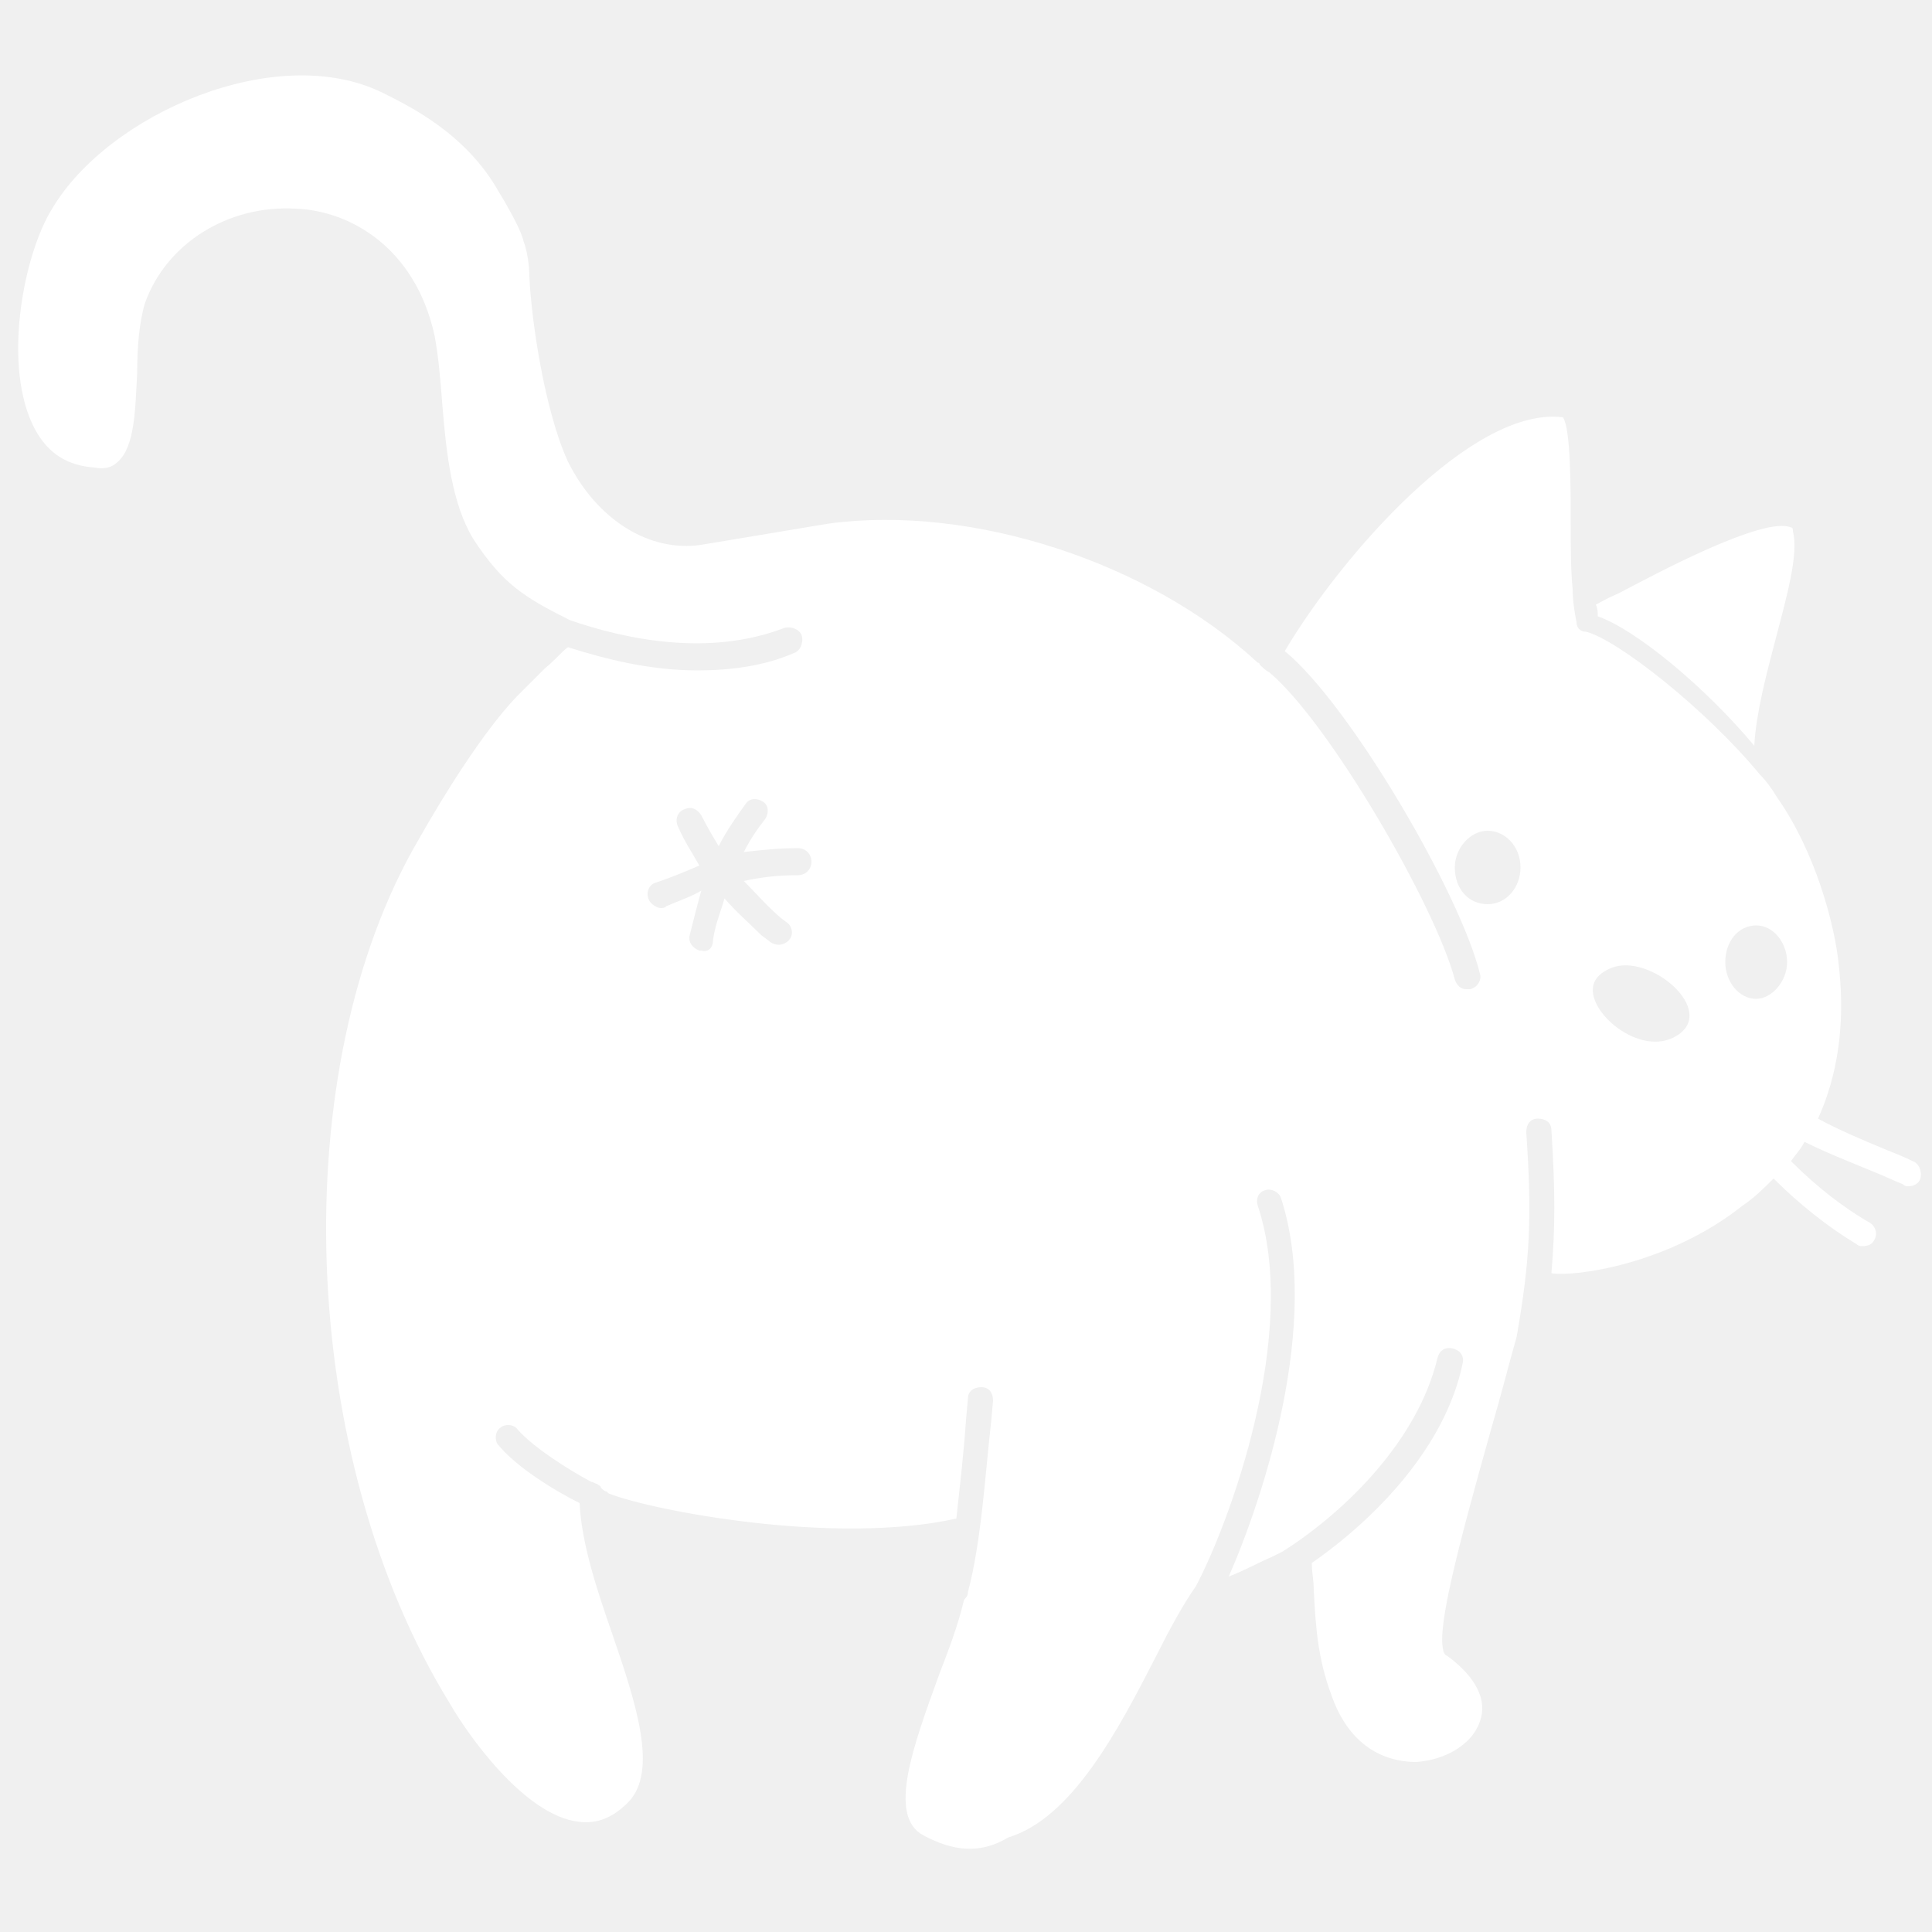
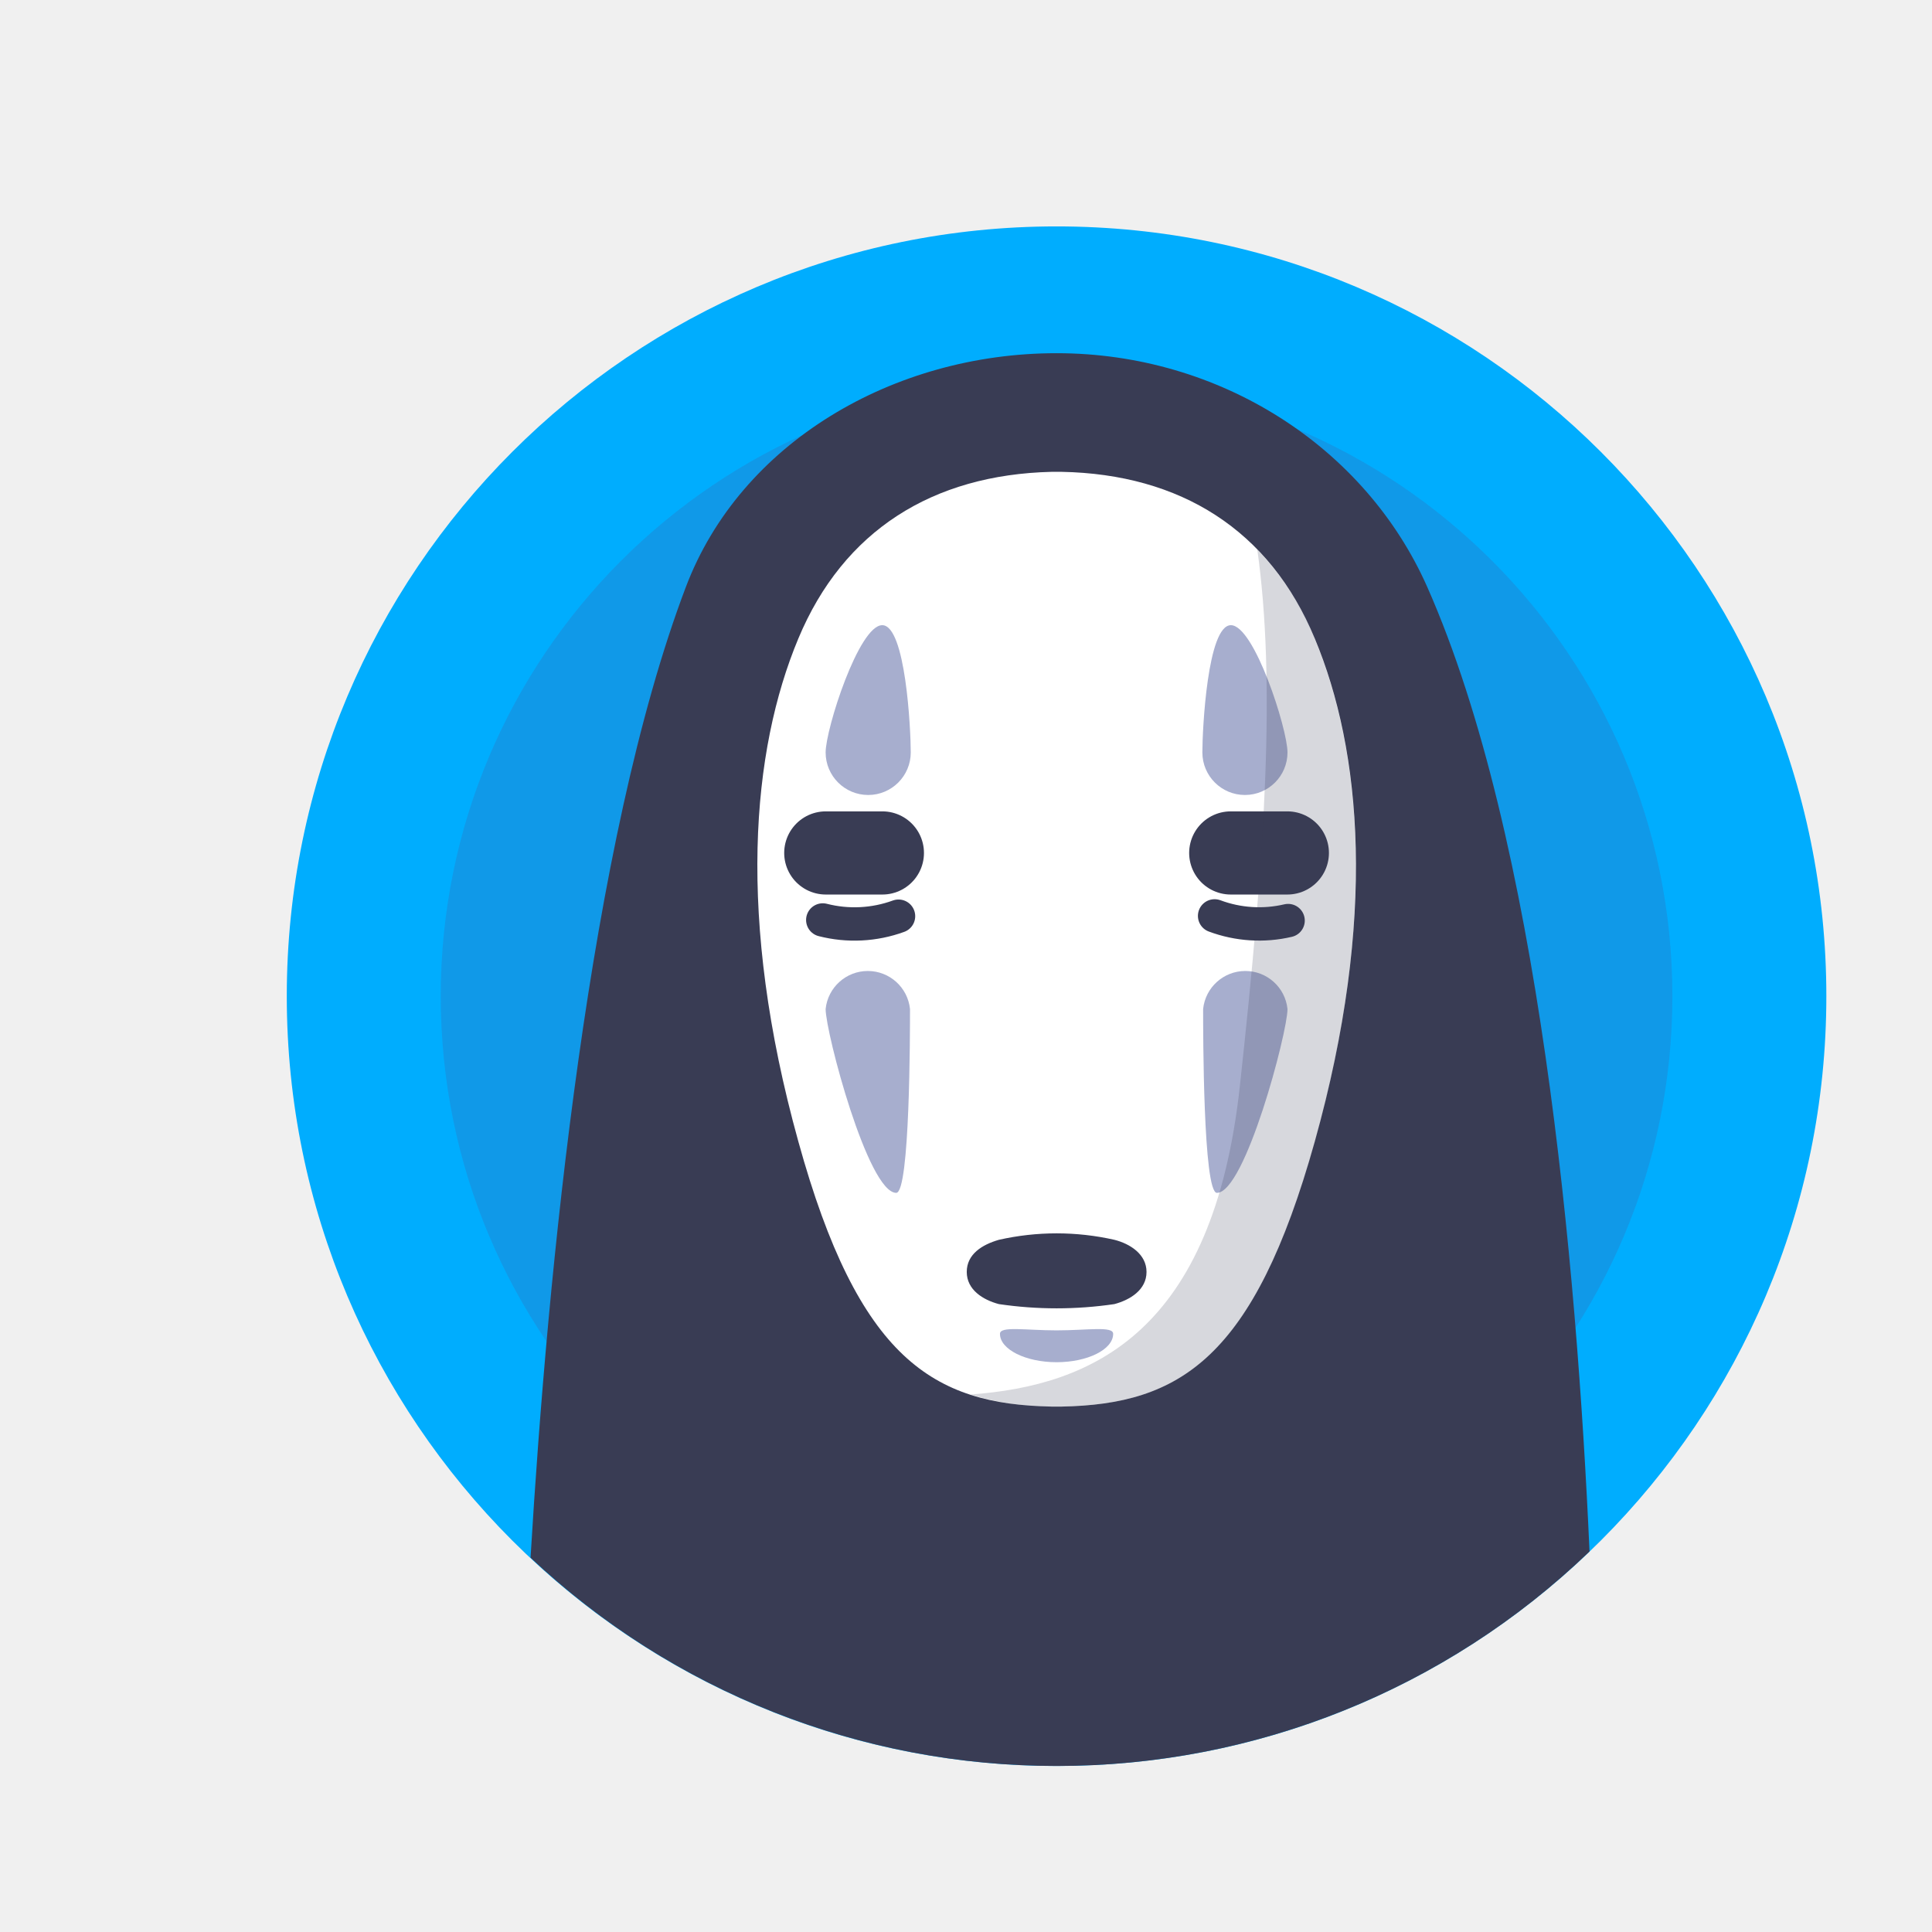
- <svg xmlns="http://www.w3.org/2000/svg" version="1.1" x="0px" y="0px" viewBox="0 0 100 100" style="enable-background:new 0 0 100 100;" xml:space="preserve">
-   <path marker-start="none" marker-end="none" style="fill-rule:evenodd;clip-rule:evenodd;fill:#FFFFFF;" d="M47.8,95c-1.9-1-0.5-4.7,0.8-8.3c0.5-1.3,1-2.6,1.3-3.9  c0.1-0.1,0.2-0.2,0.2-0.4c0.7-2.6,0.9-6.2,1.2-8.8l0.1-1.1c0-0.4-0.2-0.7-0.6-0.7c-0.4,0-0.7,0.2-0.7,0.6L50,73.5  c-0.1,1.5-0.3,3.3-0.5,5.1c-6.3,1.4-15.7-0.4-18-1.3c0,0-0.1-0.1-0.1-0.1c-0.1,0-0.2-0.1-0.3-0.2c0-0.1-0.1-0.1-0.2-0.2c0,0,0,0,0,0  c-0.1,0-0.2-0.1-0.3-0.1c0,0,0,0,0,0c-1.3-0.7-3-1.8-3.8-2.7c-0.2-0.3-0.7-0.3-0.9-0.1c-0.3,0.2-0.3,0.7-0.1,0.9  c0.9,1.1,2.8,2.3,4.2,3c0.1,2.1,0.9,4.5,1.7,6.8c1.2,3.5,2.4,7.1,0.8,8.7c-0.8,0.8-1.6,1.1-2.5,1c-2.9-0.3-5.9-4.7-6.7-6.1  c-7.9-12.8-8.6-32.9-1.6-44.8c1.3-2.3,3.3-5.5,5-7.3c0.4-0.4,0.9-0.9,1.5-1.5c0.6-0.5,0.9-0.9,1.2-1.1c1.9,0.6,4.2,1.2,6.7,1.2  c1.6,0,3.4-0.2,5-0.9c0.3-0.1,0.5-0.5,0.4-0.9c-0.1-0.3-0.5-0.5-0.9-0.4c-3.9,1.5-8.2,0.6-11.1-0.4c0,0,0,0,0,0  c-2.4-1.2-3.5-1.9-5-4.2c-1.1-1.8-1.4-4.4-1.6-6.9c-0.1-1.3-0.2-2.5-0.4-3.6c-1-4.6-4.4-6.5-7.2-6.6c-3.5-0.2-6.7,1.8-7.8,4.9  c-0.3,1-0.4,2.3-0.4,3.6c-0.1,1.8-0.1,3.8-1,4.6c-0.3,0.3-0.7,0.4-1.2,0.3c-1.4-0.1-2.4-0.7-3.1-2c-1.7-3.2-0.6-9,0.9-11.4  c2.9-4.9,11.6-8.7,17.1-6c1.4,0.7,4.3,2.1,6,5.1l0.3,0.5c0.4,0.7,0.9,1.6,1,2.1c0.2,0.5,0.3,1.3,0.3,1.8c0.1,2.3,0.8,7,2,9.6  c1.5,3,4.2,4.7,6.9,4.3l6.6-1.1c7.4-1,16.6,2,22.2,7.2c0,0,0.1,0,0.1,0.1c0.1,0.1,0.3,0.3,0.5,0.4c3.1,2.6,8.6,12.1,9.6,15.9  c0.1,0.3,0.3,0.5,0.6,0.5c0.1,0,0.1,0,0.2,0c0.4-0.1,0.6-0.5,0.5-0.8c-1-4.1-6.7-13.9-10.1-16.7c0,0,0,0,0,0  c2.9-4.9,9.7-12.7,14.4-12.1c0.4,0.6,0.4,3.6,0.4,5.6c0,1.1,0,2.3,0.1,3.3c0,0.6,0.1,1.2,0.2,1.7c0,0.3,0.2,0.5,0.5,0.5  c1.6,0.4,6.2,4,9,7.4c0.3,0.3,0.6,0.7,0.9,1.2c1.9,2.7,3,6.5,3.2,8.9c0.3,2.9-0.1,5.5-1.1,7.7c1.1,0.6,2.3,1.1,3.5,1.6  c0.5,0.2,1,0.4,1.4,0.6c0.3,0.1,0.5,0.5,0.4,0.9c-0.1,0.3-0.4,0.4-0.6,0.4c-0.1,0-0.2,0-0.3-0.1c-0.5-0.2-0.9-0.4-1.4-0.6  c-1.2-0.5-2.5-1-3.7-1.6c-0.2,0.4-0.5,0.7-0.7,1c1.3,1.3,2.7,2.4,4.1,3.2c0.3,0.2,0.4,0.6,0.2,0.9c-0.1,0.2-0.3,0.3-0.6,0.3  c-0.1,0-0.2,0-0.3-0.1c-1.5-0.9-3-2.1-4.3-3.4c-0.5,0.5-1,1-1.6,1.4c-3.9,3.1-8.8,3.7-9.9,3.5c0.2-2.3,0.2-4.3,0-7.4  c0-0.4-0.3-0.6-0.7-0.6c-0.4,0-0.6,0.3-0.6,0.7c0.3,4.4,0.2,6.6-0.5,10.6c0,0,0,0,0,0c-0.4,1.4-0.8,3-1.3,4.7  c-1.8,6.4-2.8,10.3-2.5,11.5c0,0.1,0.1,0.3,0.2,0.3c1.5,1.1,2.1,2.3,1.7,3.4c-0.4,1.2-1.8,2-3.3,2.1c-1,0-3.3-0.3-4.4-3.5  c-0.7-1.9-0.8-3.5-0.9-5.4c0-0.5-0.1-0.9-0.1-1.4c3.3-2.3,6.9-6,7.8-10.3c0.1-0.4-0.1-0.7-0.5-0.8c-0.4-0.1-0.7,0.1-0.8,0.5  c-1,4.2-4.7,7.9-8,10c-0.2,0.1-0.4,0.2-0.6,0.3c-0.5,0.2-1.4,0.7-2.2,1c1.8-4.1,4.8-13.2,2.7-19.6c-0.1-0.3-0.5-0.5-0.8-0.4  c-0.4,0.1-0.5,0.5-0.4,0.8c2.2,6.6-1.5,16.5-3.2,19.7c0,0,0,0,0,0c-0.7,1-1.4,2.3-2.1,3.7c-1.9,3.7-4.3,8.3-7.6,9.3  C50.7,96,49.3,95.8,47.8,95z M86.8,53.6c2.1-1.3-1.4-4.3-3.4-3.5c-0.5,0.2-0.8,0.5-0.9,0.8C82,52.3,84.9,54.8,86.8,53.6z M92.5,49.8  c0-1-0.7-1.9-1.6-1.9c-0.9,0-1.6,0.8-1.6,1.9c0,1,0.7,1.9,1.6,1.9C91.7,51.7,92.5,50.8,92.5,49.8z M36.9,48.7  c0.1-0.8,0.4-1.5,0.6-2.2c0.6,0.7,1.3,1.3,1.9,1.9l0.4,0.3c0.1,0.1,0.3,0.2,0.5,0.2c0.2,0,0.4-0.1,0.5-0.2c0.3-0.3,0.2-0.7,0-0.9  l-0.4-0.3c-0.7-0.6-1.3-1.3-1.9-1.9c0.9-0.2,1.8-0.3,2.8-0.3c0.4,0,0.7-0.3,0.7-0.7c0-0.4-0.3-0.7-0.7-0.7c-1,0-1.9,0.1-2.8,0.2  c0.3-0.6,0.7-1.2,1.1-1.7c0.2-0.3,0.2-0.7-0.1-0.9c-0.3-0.2-0.7-0.2-0.9,0.1c-0.5,0.7-1,1.4-1.4,2.2c-0.3-0.5-0.6-1-0.9-1.6  c-0.2-0.3-0.5-0.5-0.9-0.3c-0.3,0.1-0.5,0.5-0.3,0.9c0.3,0.7,0.7,1.3,1.1,2c-0.7,0.3-1.4,0.6-2.3,0.9c-0.3,0.1-0.5,0.5-0.3,0.9  c0.1,0.2,0.4,0.4,0.6,0.4c0.1,0,0.2,0,0.3-0.1c0.7-0.3,1.3-0.5,1.8-0.8c-0.2,0.7-0.4,1.5-0.6,2.3c-0.1,0.4,0.2,0.7,0.5,0.8  c0,0,0.1,0,0.1,0C36.6,49.3,36.9,49.1,36.9,48.7z M78.7,44.9c0-1.1-0.8-1.9-1.7-1.9c-0.9,0-1.7,0.9-1.7,1.9c0,1.1,0.7,1.9,1.7,1.9  C78,46.8,78.7,45.9,78.7,44.9z M82.7,31.9c0-0.2,0-0.4-0.1-0.6c0.2-0.1,0.5-0.3,1.2-0.6c1.9-1,7.5-4,8.9-3.4c0.1,0,0.1,0.1,0.1,0.2  c0.3,1.2-0.3,3.3-0.9,5.6c-0.5,1.9-1,3.8-1.1,5.5C88.3,35.6,84.7,32.6,82.7,31.9z" />
+ <svg xmlns="http://www.w3.org/2000/svg" width="128" height="128" data-name="Layer 1">
+   <defs>
+     <style>.cls-1{fill:#00adfe;}.cls-2{fill:#356cb6;opacity:0.3;}.cls-3,.cls-8{fill:#393c54;}.cls-4{fill:#fff;}.cls-5,.cls-6{fill:none;stroke:#393c54;stroke-linecap:round;stroke-miterlimit:10;}.cls-5{stroke-width:5.51px;}.cls-6{stroke-width:2.21px;}.cls-7{fill:#a7aece;}.cls-8{opacity:0.2;}</style>
+   </defs>
+   <g class="layer">
+     <g id="svg_16">
+       <circle class="cls-1" cx="70" cy="66" id="svg_1" r="51" />
+       <circle class="cls-2" cx="70" cy="66" id="svg_2" r="40.8" />
+       <path class="cls-3" d="m70,117a50.83,50.83 0 0 0 35.31,-14.21c-0.85,-19.07 -3.35,-47.17 -10.75,-63.9c-4.11,-9.28 -13.73,-15.49 -24.56,-15.49l0,0c-10.83,0 -20.95,5.95 -24.56,15.49c-6.4,16.86 -9.15,45.25 -10.29,64.31a50.78,50.78 0 0 0 34.85,13.8z" id="svg_3" />
+       <path class="cls-4" d="m87.11,42.31c-2.99,-7.21 -8.91,-10.9 -16.78,-11.05l0,0l-0.66,0l0,0c-7.87,0.19 -13.79,3.88 -16.78,11.05c-3.09,7.4 -4.11,18.5 0,33.31c3.99,14.45 8.96,17.42 16.78,17.57l0.66,0c7.82,-0.15 12.75,-3.16 16.78,-17.57c4.14,-14.81 3.09,-25.91 0,-33.31z" id="svg_4" />
+       <line class="cls-5" id="svg_5" x1="81.54" x2="85.29" y1="56.51" y2="56.51" />
+       <path class="cls-3" d="m73.83,86.4a26.22,26.22 0 0 1 -7.65,0c-1.06,-0.28 -2.13,-0.95 -2.13,-2.13s1.02,-1.81 2.13,-2.13a17.34,17.34 0 0 1 7.65,0c1.03,0.26 2.13,0.95 2.13,2.13s-1.08,1.85 -2.13,2.13z" id="svg_6" />
+       <path class="cls-6" d="m85.34,60.99a8.42,8.42 0 0 1 -4.87,-0.31" id="svg_7" />
+       <path class="cls-7" d="m79.71,66.85a2.81,2.81 0 0 1 5.59,0c0,1.56 -2.81,12.18 -4.68,12.18c-0.91,-0.03 -0.91,-10.66 -0.91,-12.18z" id="svg_8" />
+       <path class="cls-7" d="m79.66,49.85a2.81,2.81 0 0 0 5.64,0c0,-1.55 -2.2,-8.43 -3.75,-8.43s-1.89,6.89 -1.89,8.43z" id="svg_9" />
+       <line class="cls-5" id="svg_10" x1="54.71" x2="58.46" y1="56.51" y2="56.51" />
+       <path class="cls-6" d="m59.53,60.7a8.5,8.5 0 0 1 -5.02,0.25" id="svg_11" />
+       <path class="cls-7" d="m60.34,49.85a2.81,2.81 0 0 1 -5.64,0c0,-1.55 2.2,-8.43 3.75,-8.43s1.89,6.89 1.89,8.43z" id="svg_12" />
+       <path class="cls-7" d="m60.29,66.85a2.81,2.81 0 0 0 -5.59,0c0,1.56 2.81,12.18 4.68,12.18c0.91,-0.03 0.91,-10.66 0.91,-12.18z" id="svg_13" />
+       <path class="cls-7" d="m73.75,88.37c0,1.04 -1.7,1.88 -3.75,1.88s-3.75,-0.85 -3.75,-1.88c0,-0.53 1.7,-0.23 3.75,-0.23s3.75,-0.3 3.75,0.23z" id="svg_14" />
+       <path class="cls-8" d="m87.11,42.31a18.53,18.53 0 0 0 -3.81,-5.9c1.23,8.77 0.54,20.09 -1.16,35.58c-1.78,16.24 -9.72,19.81 -17.85,20.4a17.99,17.99 0 0 0 5.4,0.8l0.66,0c7.82,-0.15 12.75,-3.16 16.78,-17.57c4.11,-14.81 3.06,-25.91 -0.03,-33.31z" id="svg_15" />
+     </g>
+   </g>
</svg>
